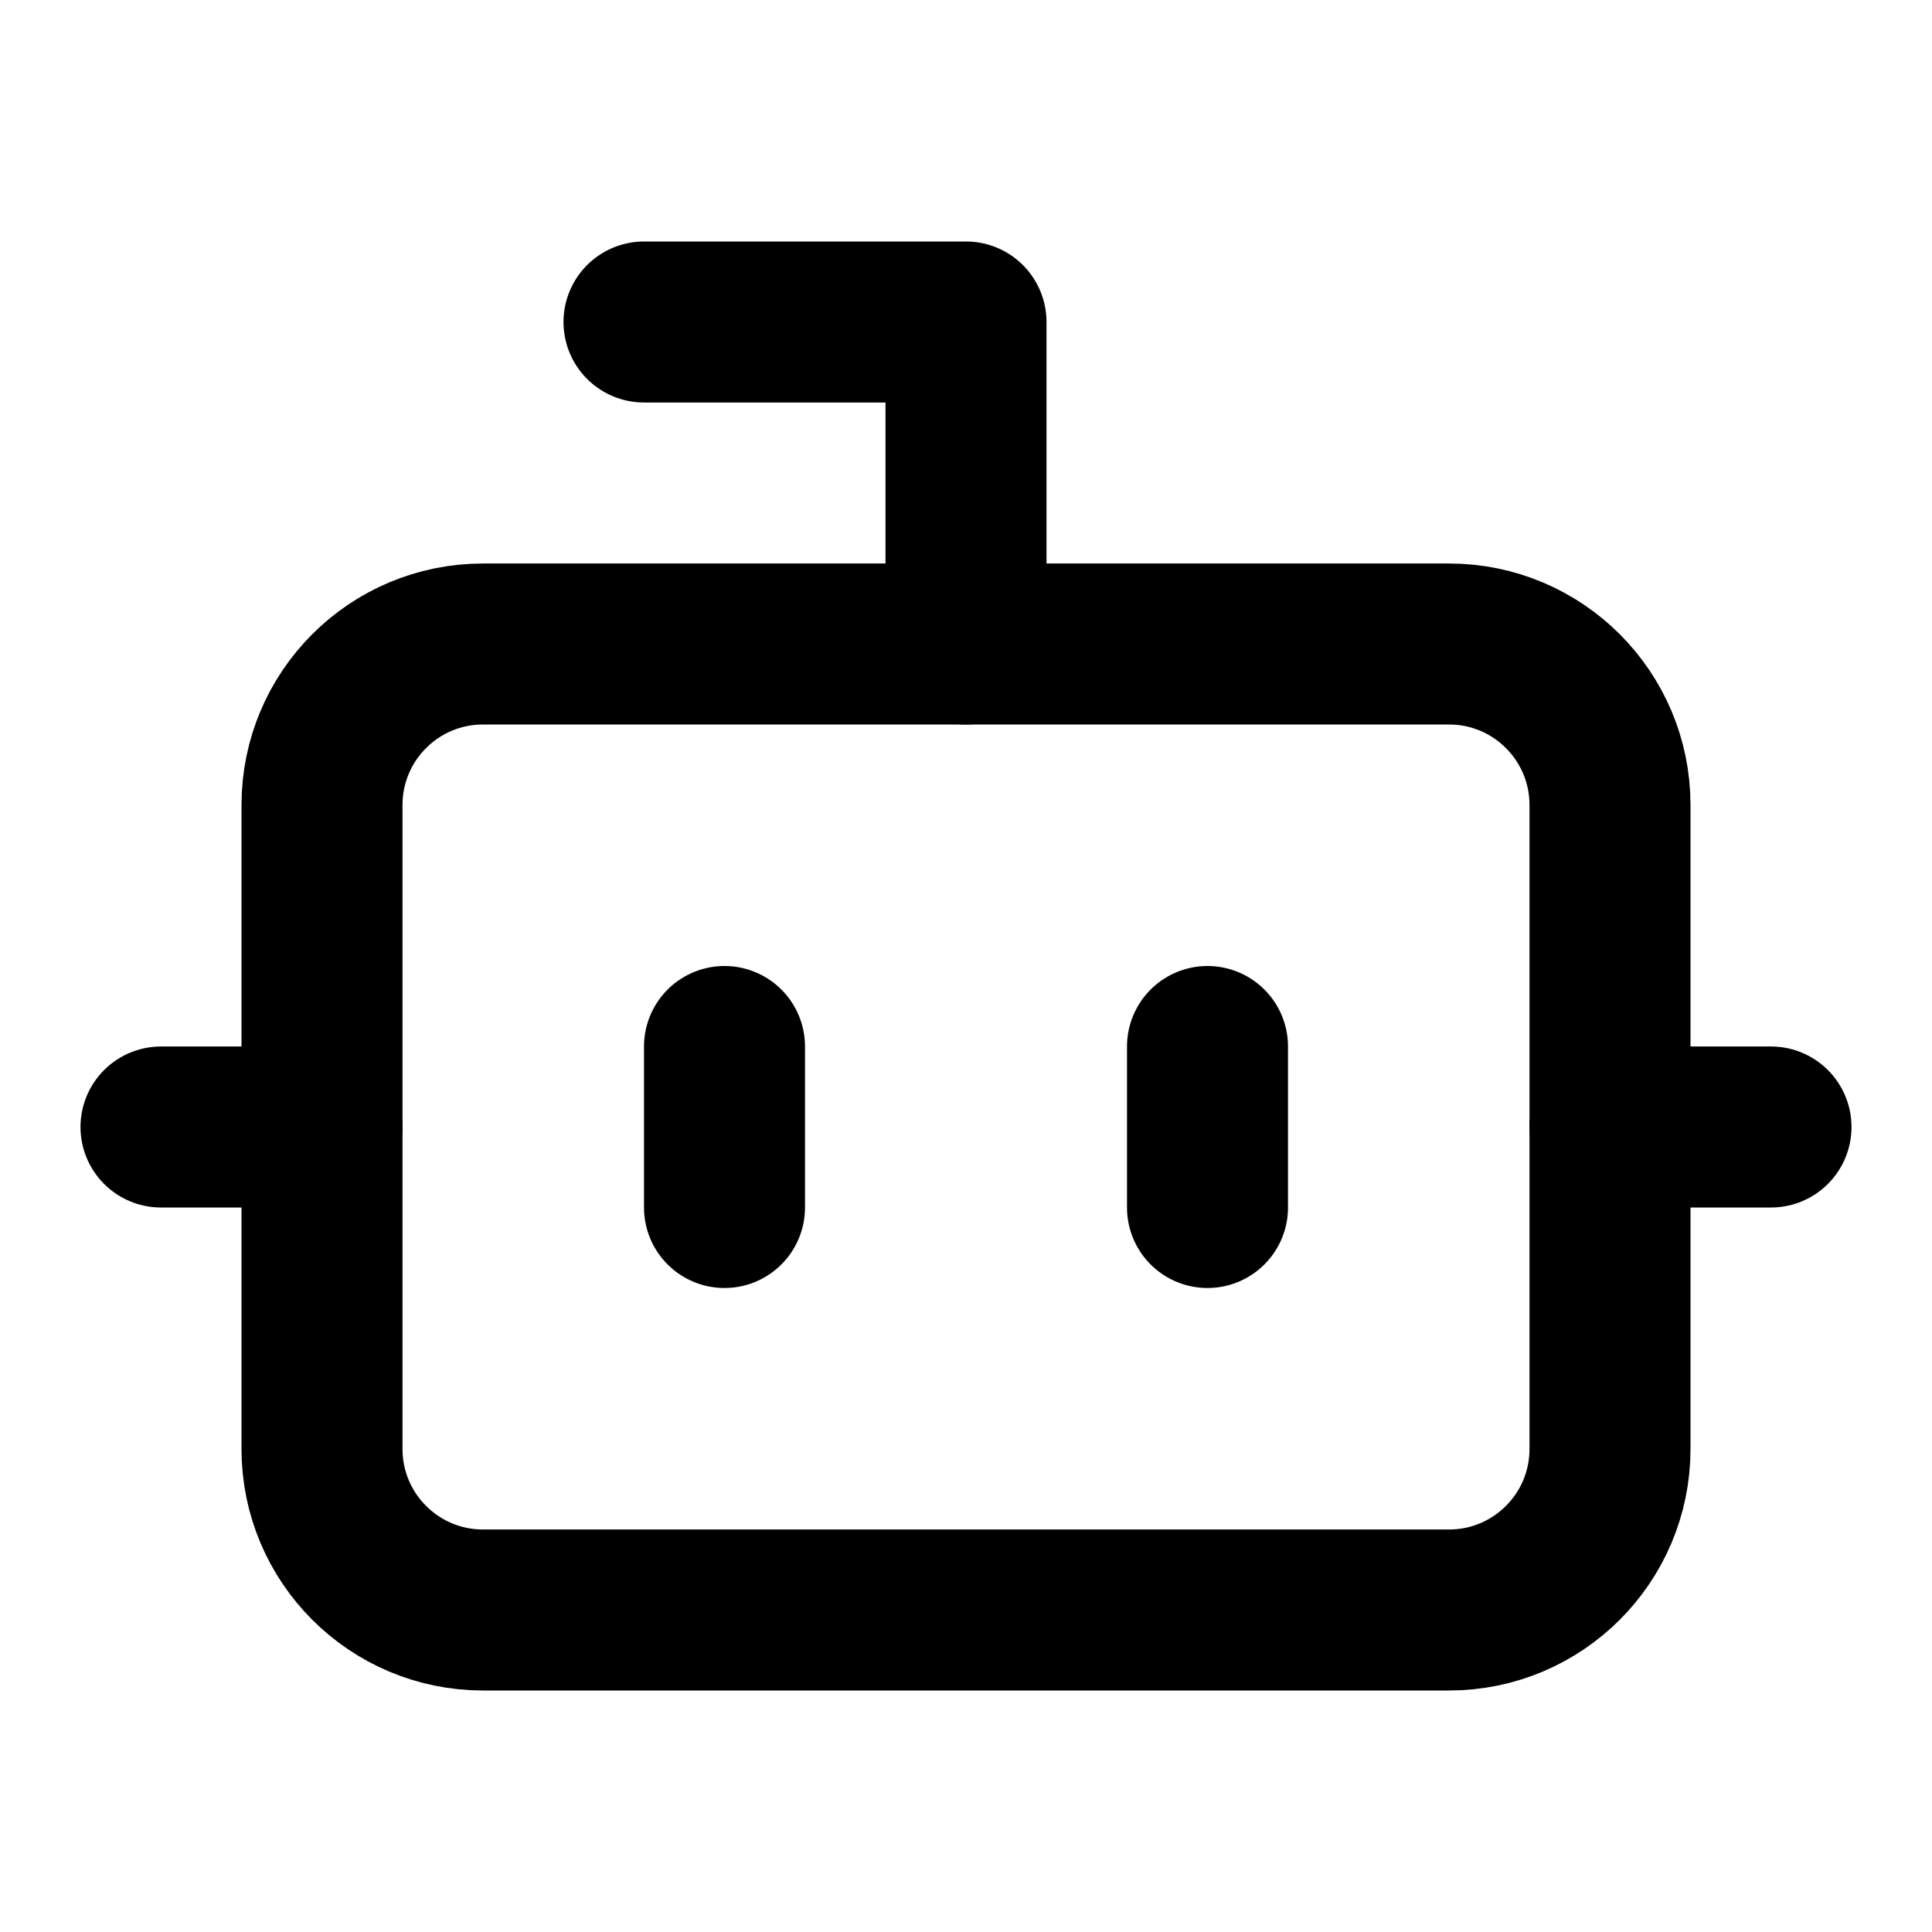
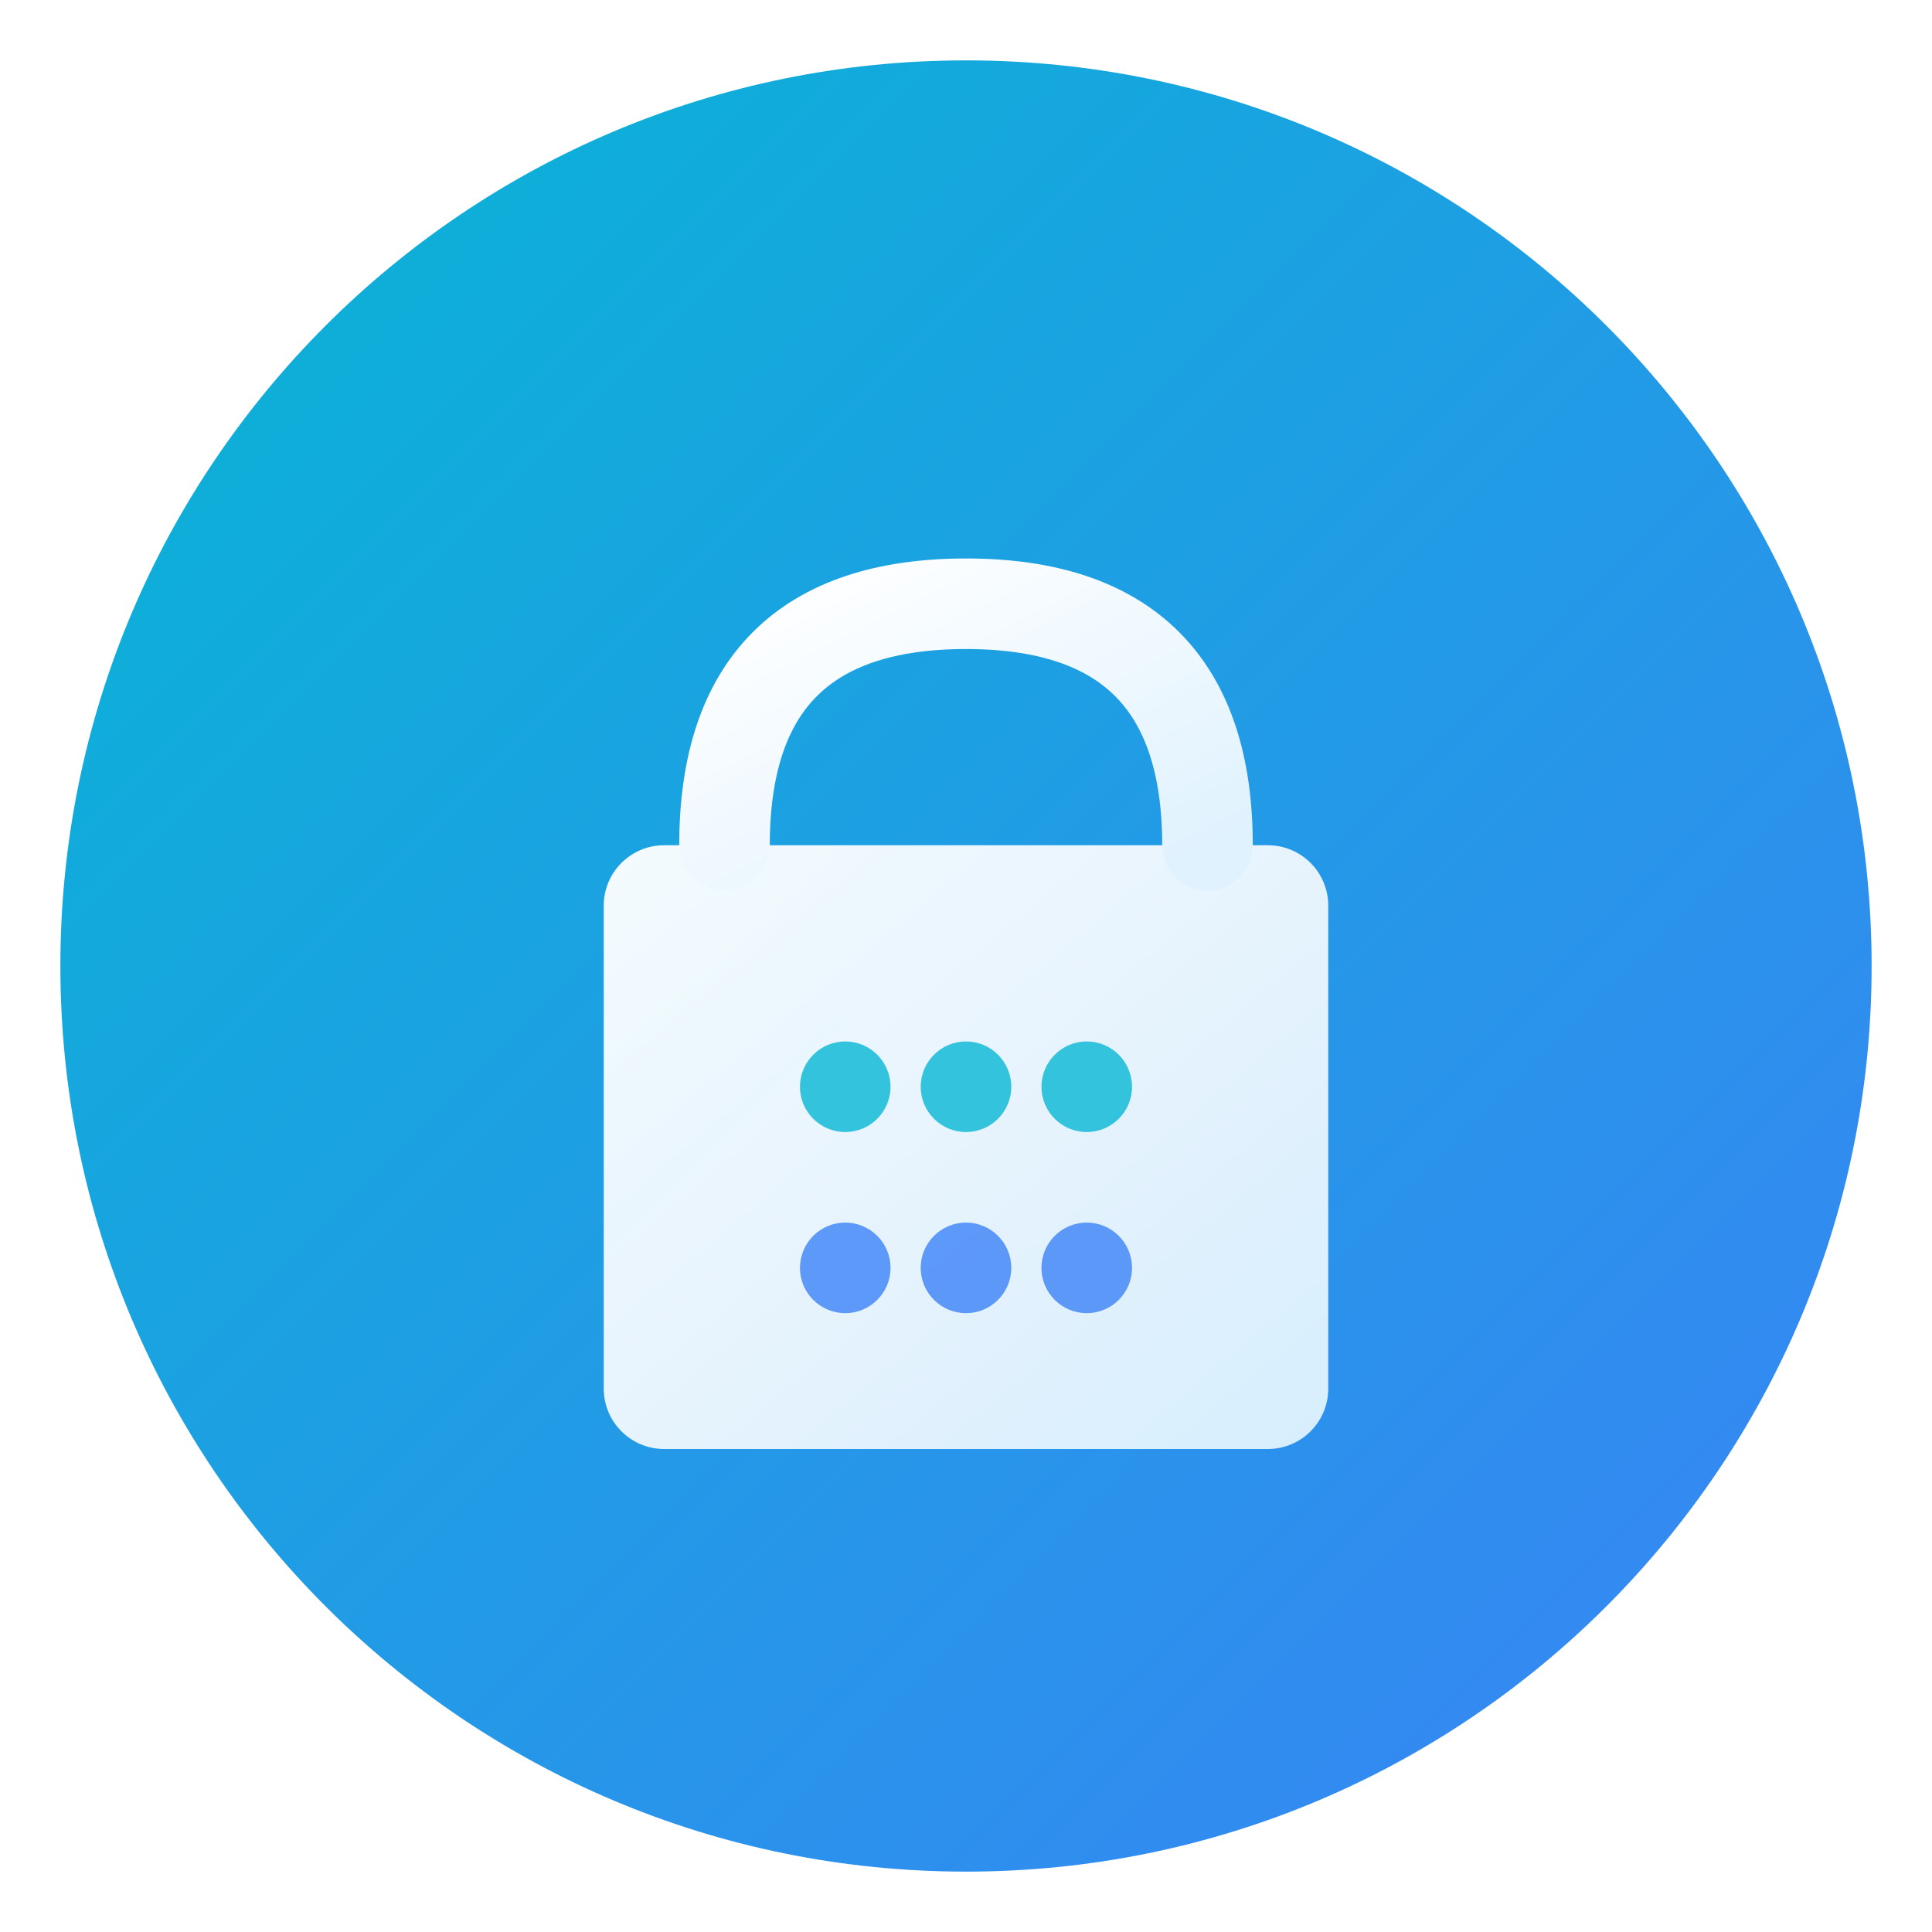
- <svg xmlns="http://www.w3.org/2000/svg" width="40" height="40" viewBox="0 0 24 24" fill="none" stroke="currentColor" stroke-width="2" stroke-linecap="round" stroke-linejoin="round">
-   <path d="M12 8V4H8" />
-   <rect width="16" height="12" x="4" y="8" rx="2" />
-   <path d="M2 14h2" />
-   <path d="M20 14h2" />
-   <path d="M15 13v2" />
-   <path d="M9 13v2" />
+ <svg xmlns="http://www.w3.org/2000/svg" width="120" height="120" viewBox="0 0 64 64" fill="none">
+   <defs>
+     <linearGradient id="heroMemoGradient" x1="0%" y1="0%" x2="100%" y2="100%">
+       <stop offset="0%" stop-color="#06B6D4" />
+       <stop offset="100%" stop-color="#3B82F6" />
+     </linearGradient>
+     <linearGradient id="heroLockGradient" x1="0%" y1="0%" x2="100%" y2="100%">
+       <stop offset="0%" stop-color="#FFFFFF" />
+       <stop offset="100%" stop-color="#E0F2FE" />
+     </linearGradient>
+   </defs>
+   <circle cx="32" cy="32" r="30" fill="url(#heroMemoGradient)" />
+   <rect x="20" y="28" width="24" height="20" rx="2" fill="url(#heroLockGradient)" opacity="0.95" />
+   <path d="M 24 28 Q 24 20, 32 20 Q 40 20, 40 28" fill="none" stroke="url(#heroLockGradient)" stroke-width="3" stroke-linecap="round" stroke-linejoin="round" />
+   <circle cx="28" cy="36" r="1.5" fill="#06B6D4" opacity="0.8" />
+   <circle cx="32" cy="36" r="1.5" fill="#06B6D4" opacity="0.8" />
+   <circle cx="36" cy="36" r="1.5" fill="#06B6D4" opacity="0.8" />
+   <circle cx="28" cy="42" r="1.5" fill="#3B82F6" opacity="0.8" />
+   <circle cx="32" cy="42" r="1.5" fill="#3B82F6" opacity="0.8" />
+   <circle cx="36" cy="42" r="1.5" fill="#3B82F6" opacity="0.8" />
</svg>
